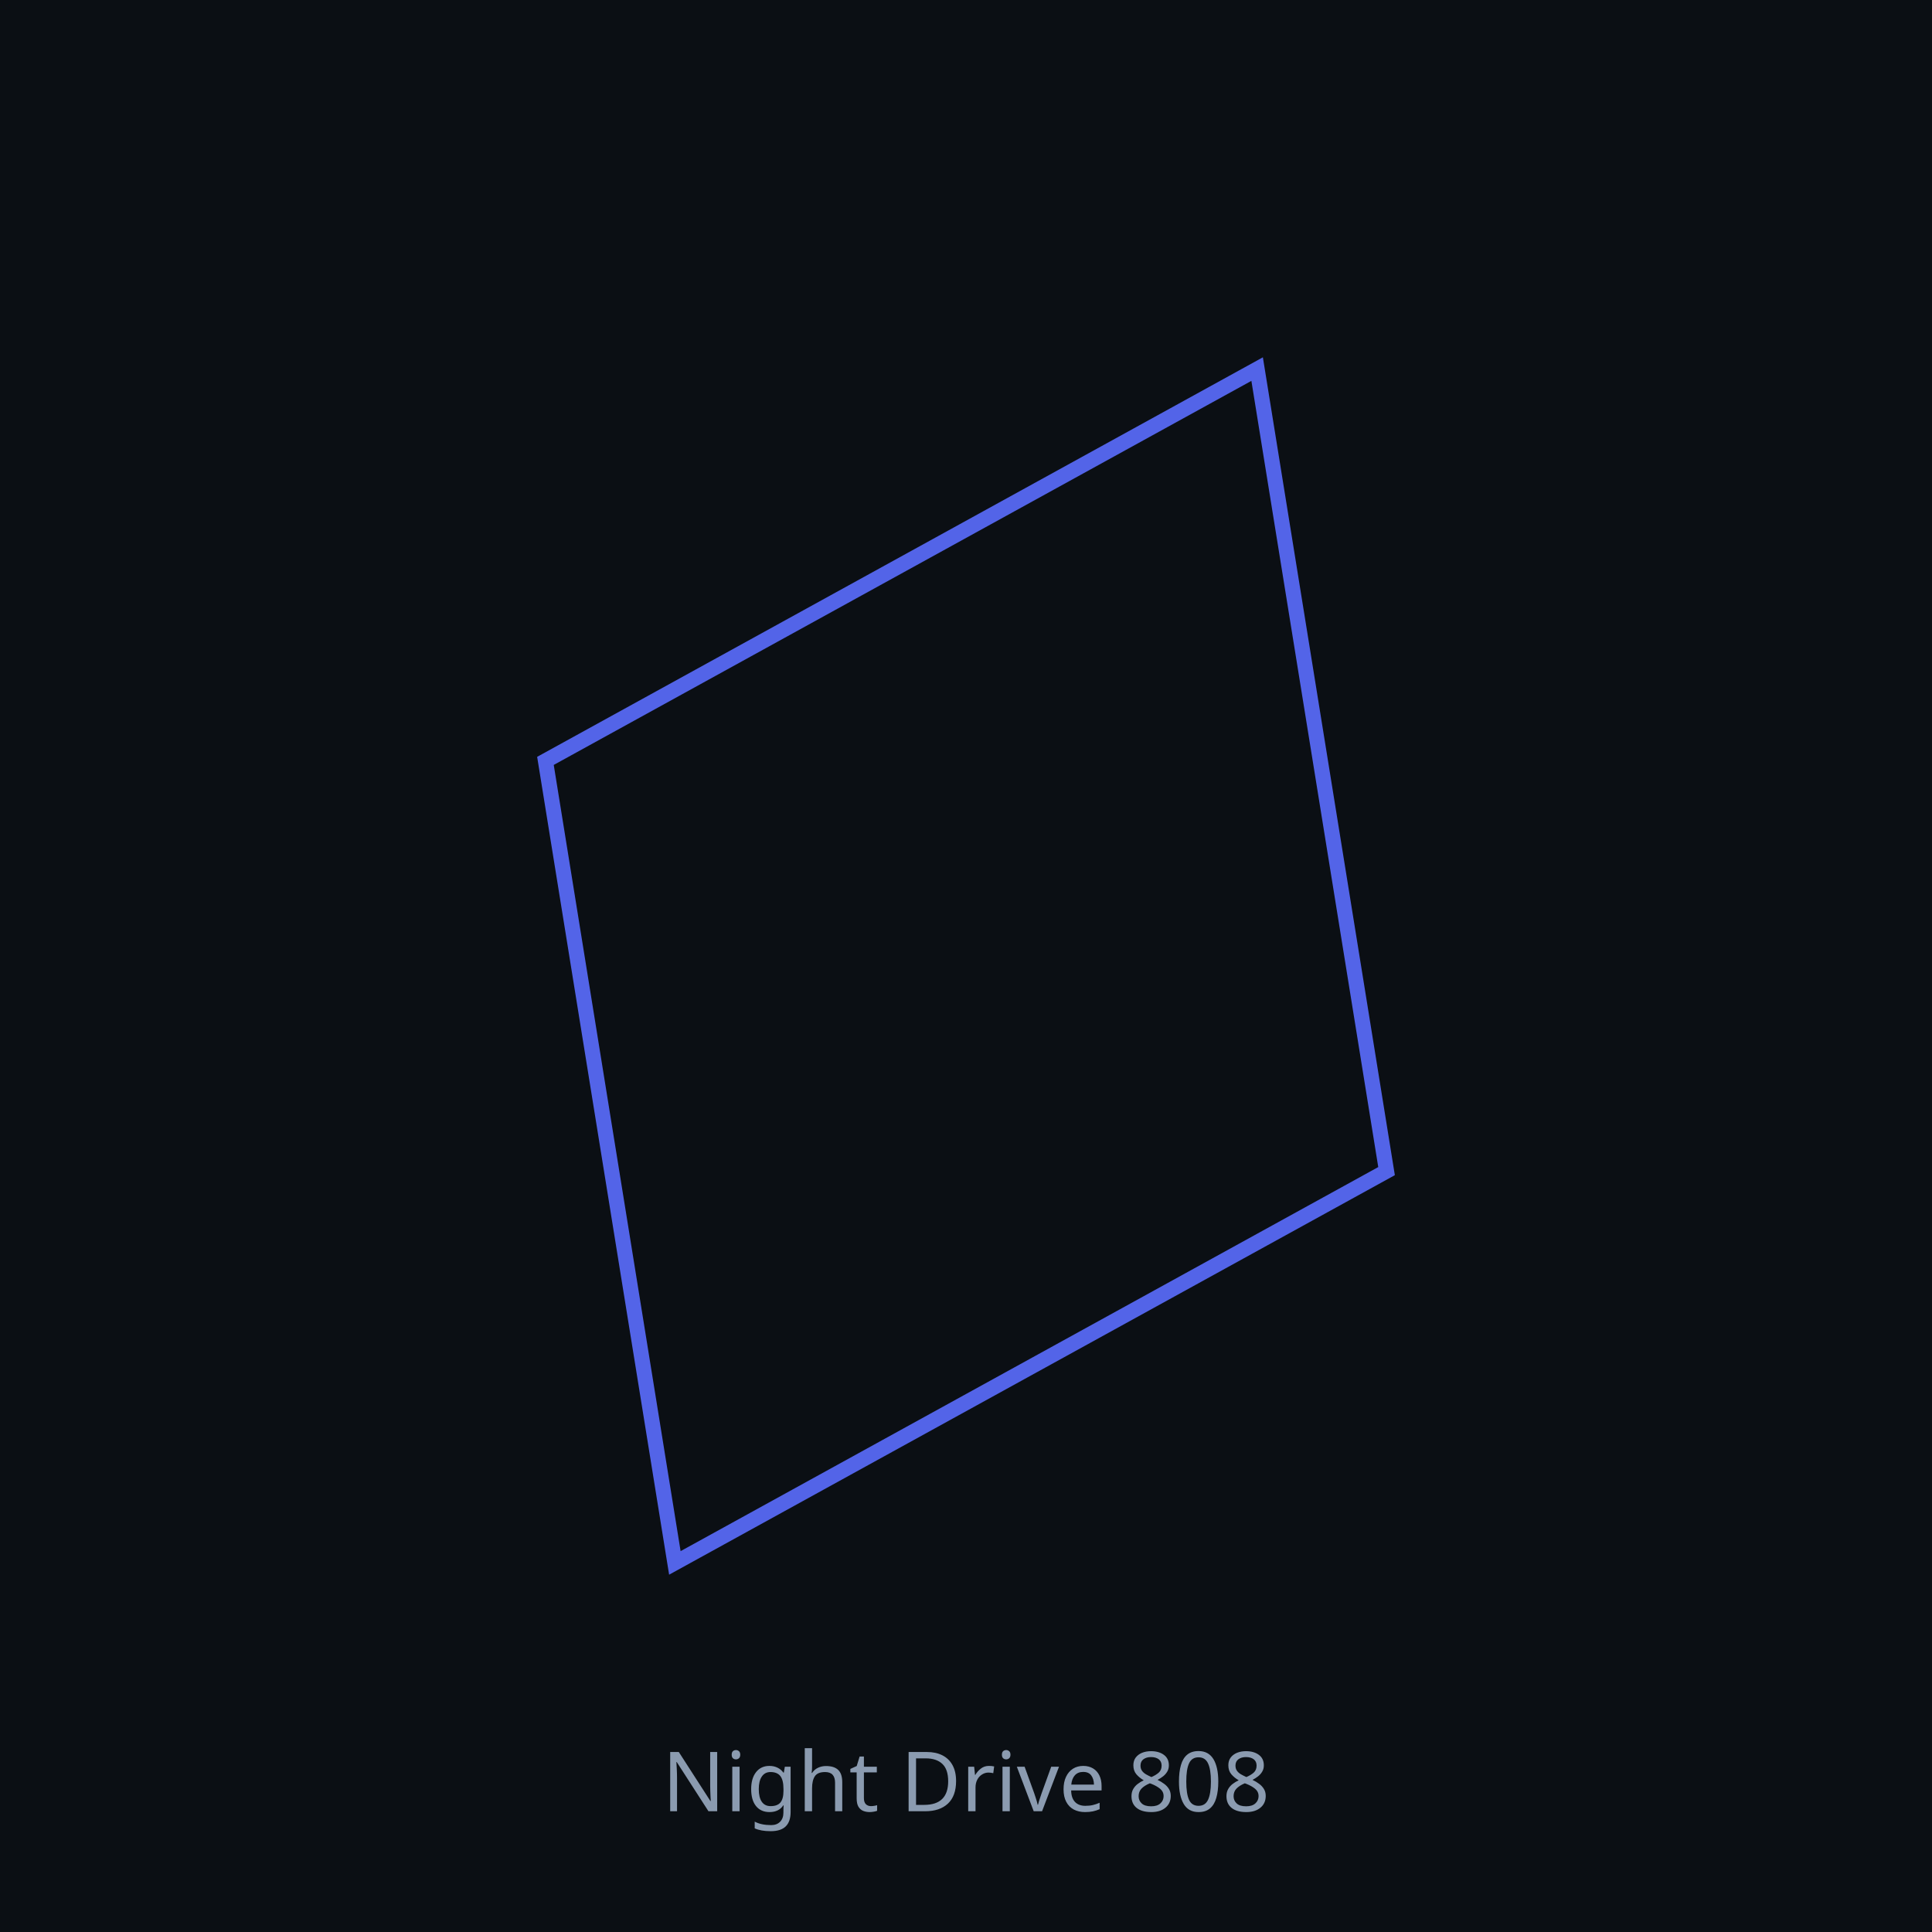
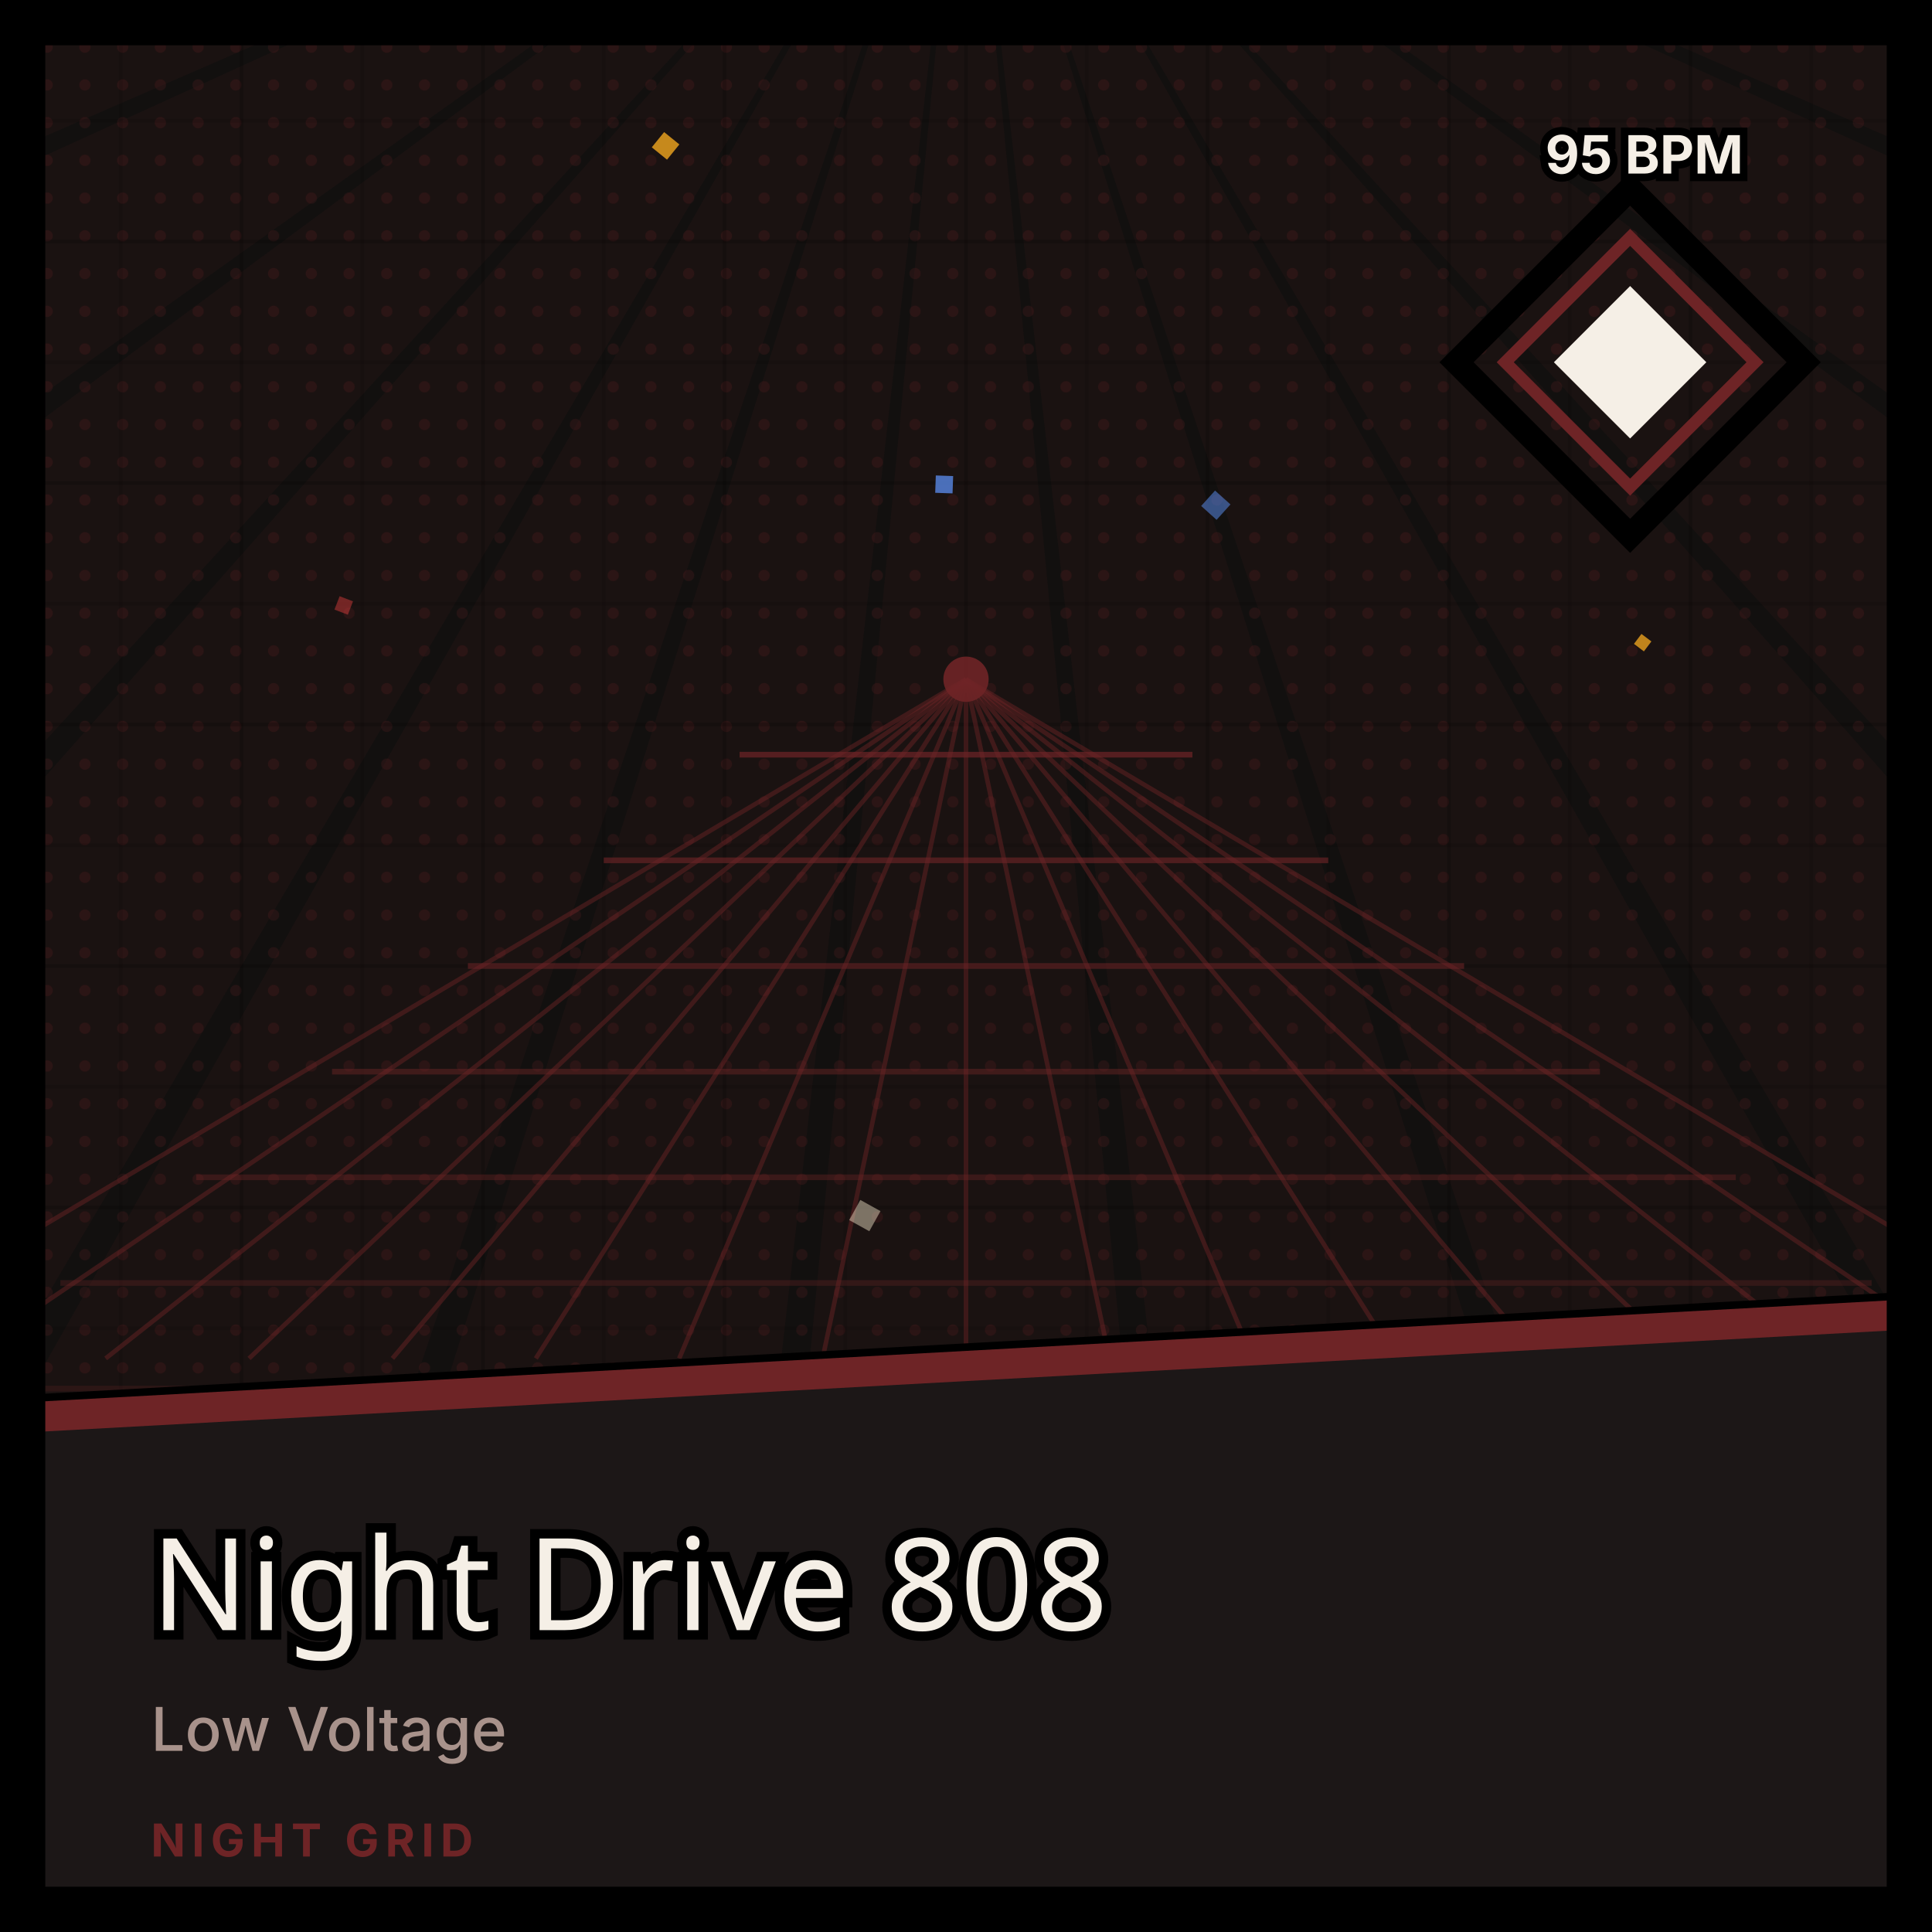
<svg xmlns="http://www.w3.org/2000/svg" width="512" height="512" viewBox="0 0 512 512">
-   <rect width="512" height="512" fill="#0b0f14" />
-   <polygon points="256,80 380,256 256,432 132,256" fill="none" stroke="#5B6EFF" stroke-width="4" opacity="0.9" transform="rotate(206 256 256)" />
-   <text x="256" y="480" text-anchor="middle" fill="#8b9bb0" font-family="system-ui" font-size="22">Night Drive 808</text>
+   <defs>
+     <pattern id="halftone" width="10" height="10" patternUnits="userSpaceOnUse">
+       <circle cx="2.5" cy="2.5" r="1.5" fill="#6E2426" opacity="0.20" />
+     </pattern>
+   </defs>
+   <rect width="512" height="512" fill="#12100F" />
+   <rect width="512" height="512" fill="url(#halftone)" />
+   <g>
+     <polygon points="256.0,-70.0 1016.0,-63.4 1000.7,81.5" fill="#6E2426" opacity="0.09" />
+     <polygon points="256.0,-70.0 998.0,94.5 953.0,233.0" fill="#6E2426" opacity="0.09" />
+     <polygon points="256.0,-70.0 947.6,245.2 874.7,371.3" fill="#6E2426" opacity="0.09" />
+     <polygon points="256.0,-70.0 866.9,382.1 769.4,490.3" fill="#6E2426" opacity="0.09" />
+     <polygon points="256.0,-70.0 759.6,499.2 641.7,584.8" fill="#6E2426" opacity="0.09" />
+     <polygon points="256.0,-70.0 630.2,591.5 497.2,650.7" fill="#6E2426" opacity="0.09" />
+     <polygon points="256.0,-70.0 484.5,654.8 342.0,685.1" fill="#6E2426" opacity="0.09" />
+     <polygon points="256.0,-70.0 328.8,686.5 183.2,686.5" fill="#6E2426" opacity="0.09" />
+     <polygon points="256.0,-70.0 170.0,685.1 27.5,654.8" fill="#6E2426" opacity="0.09" />
+     <polygon points="256.0,-70.0 14.8,650.7 -118.2,591.5" fill="#6E2426" opacity="0.09" />
+     <polygon points="256.0,-70.0 -129.7,584.8 -247.6,499.2" fill="#6E2426" opacity="0.09" />
+     <polygon points="256.0,-70.0 -257.4,490.3 -354.9,382.1" fill="#6E2426" opacity="0.09" />
+     <polygon points="256.0,-70.0 -362.7,371.3 -435.6,245.2" fill="#6E2426" opacity="0.09" />
+     <polygon points="256.0,-70.0 -441.0,233.0 -486.0,94.5" fill="#6E2426" opacity="0.09" />
+     <polygon points="256.0,-70.0 -488.7,81.5 -504.0,-63.4" fill="#6E2426" opacity="0.09" />
+   </g>
+   <g opacity="0.9">
+     <line x1="0" y1="0" x2="0" y2="512" stroke="#000000" stroke-opacity="0.20" stroke-width="1" />
+     <line x1="32" y1="0" x2="32" y2="512" stroke="#000000" stroke-opacity="0.12" stroke-width="1" />
+     <line x1="64" y1="0" x2="64" y2="512" stroke="#000000" stroke-opacity="0.20" stroke-width="1" />
+     <line x1="96" y1="0" x2="96" y2="512" stroke="#000000" stroke-opacity="0.12" stroke-width="1" />
+     <line x1="128" y1="0" x2="128" y2="512" stroke="#000000" stroke-opacity="0.20" stroke-width="1" />
+     <line x1="160" y1="0" x2="160" y2="512" stroke="#000000" stroke-opacity="0.12" stroke-width="1" />
+     <line x1="192" y1="0" x2="192" y2="512" stroke="#000000" stroke-opacity="0.20" stroke-width="1" />
+     <line x1="224" y1="0" x2="224" y2="512" stroke="#000000" stroke-opacity="0.12" stroke-width="1" />
+     <line x1="256" y1="0" x2="256" y2="512" stroke="#000000" stroke-opacity="0.20" stroke-width="1" />
+     <line x1="288" y1="0" x2="288" y2="512" stroke="#000000" stroke-opacity="0.12" stroke-width="1" />
+     <line x1="320" y1="0" x2="320" y2="512" stroke="#000000" stroke-opacity="0.20" stroke-width="1" />
+     <line x1="352" y1="0" x2="352" y2="512" stroke="#000000" stroke-opacity="0.12" stroke-width="1" />
+     <line x1="384" y1="0" x2="384" y2="512" stroke="#000000" stroke-opacity="0.20" stroke-width="1" />
+     <line x1="416" y1="0" x2="416" y2="512" stroke="#000000" stroke-opacity="0.12" stroke-width="1" />
+     <line x1="448" y1="0" x2="448" y2="512" stroke="#000000" stroke-opacity="0.20" stroke-width="1" />
+     <line x1="480" y1="0" x2="480" y2="512" stroke="#000000" stroke-opacity="0.12" stroke-width="1" />
+     <line x1="512" y1="0" x2="512" y2="512" stroke="#000000" stroke-opacity="0.20" stroke-width="1" />
+     <line x1="0" y1="0" x2="512" y2="0" stroke="#000000" stroke-opacity="0.20" stroke-width="1" />
+     <line x1="0" y1="32" x2="512" y2="32" stroke="#000000" stroke-opacity="0.12" stroke-width="1" />
+     <line x1="0" y1="64" x2="512" y2="64" stroke="#000000" stroke-opacity="0.20" stroke-width="1" />
+     <line x1="0" y1="96" x2="512" y2="96" stroke="#000000" stroke-opacity="0.12" stroke-width="1" />
+     <line x1="0" y1="128" x2="512" y2="128" stroke="#000000" stroke-opacity="0.20" stroke-width="1" />
+     <line x1="0" y1="160" x2="512" y2="160" stroke="#000000" stroke-opacity="0.12" stroke-width="1" />
+     <line x1="0" y1="192" x2="512" y2="192" stroke="#000000" stroke-opacity="0.20" stroke-width="1" />
+     <line x1="0" y1="224" x2="512" y2="224" stroke="#000000" stroke-opacity="0.12" stroke-width="1" />
+     <line x1="0" y1="256" x2="512" y2="256" stroke="#000000" stroke-opacity="0.20" stroke-width="1" />
+     <line x1="0" y1="288" x2="512" y2="288" stroke="#000000" stroke-opacity="0.12" stroke-width="1" />
+     <line x1="0" y1="320" x2="512" y2="320" stroke="#000000" stroke-opacity="0.20" stroke-width="1" />
+     <line x1="0" y1="352" x2="512" y2="352" stroke="#000000" stroke-opacity="0.12" stroke-width="1" />
+     <line x1="0" y1="384" x2="512" y2="384" stroke="#000000" stroke-opacity="0.20" stroke-width="1" />
+     <line x1="0" y1="416" x2="512" y2="416" stroke="#000000" stroke-opacity="0.12" stroke-width="1" />
+     <line x1="0" y1="448" x2="512" y2="448" stroke="#000000" stroke-opacity="0.20" stroke-width="1" />
+     <line x1="0" y1="480" x2="512" y2="480" stroke="#000000" stroke-opacity="0.12" stroke-width="1" />
+     <line x1="0" y1="512" x2="512" y2="512" stroke="#000000" stroke-opacity="0.20" stroke-width="1" />
+   </g>
+   <g>
+     <line x1="-48" y1="360" x2="256" y2="180" stroke="#6E2426" stroke-width="1.2" opacity="0.45" />
+     <line x1="-10" y1="360" x2="256" y2="180" stroke="#6E2426" stroke-width="1.2" opacity="0.45" />
+     <line x1="28" y1="360" x2="256" y2="180" stroke="#6E2426" stroke-width="1.2" opacity="0.45" />
+     <line x1="66" y1="360" x2="256" y2="180" stroke="#6E2426" stroke-width="1.2" opacity="0.45" />
+     <line x1="104" y1="360" x2="256" y2="180" stroke="#6E2426" stroke-width="1.2" opacity="0.45" />
+     <line x1="142" y1="360" x2="256" y2="180" stroke="#6E2426" stroke-width="1.2" opacity="0.45" />
+     <line x1="180" y1="360" x2="256" y2="180" stroke="#6E2426" stroke-width="1.2" opacity="0.45" />
+     <line x1="218" y1="360" x2="256" y2="180" stroke="#6E2426" stroke-width="1.2" opacity="0.45" />
+     <line x1="256" y1="360" x2="256" y2="180" stroke="#6E2426" stroke-width="1.2" opacity="0.45" />
+     <line x1="294" y1="360" x2="256" y2="180" stroke="#6E2426" stroke-width="1.2" opacity="0.45" />
+     <line x1="332" y1="360" x2="256" y2="180" stroke="#6E2426" stroke-width="1.2" opacity="0.45" />
+     <line x1="370" y1="360" x2="256" y2="180" stroke="#6E2426" stroke-width="1.2" opacity="0.45" />
+     <line x1="408" y1="360" x2="256" y2="180" stroke="#6E2426" stroke-width="1.2" opacity="0.45" />
+     <line x1="446" y1="360" x2="256" y2="180" stroke="#6E2426" stroke-width="1.2" opacity="0.45" />
+     <line x1="484" y1="360" x2="256" y2="180" stroke="#6E2426" stroke-width="1.2" opacity="0.45" />
+     <line x1="522" y1="360" x2="256" y2="180" stroke="#6E2426" stroke-width="1.2" opacity="0.45" />
+     <line x1="560" y1="360" x2="256" y2="180" stroke="#6E2426" stroke-width="1.2" opacity="0.45" />
+     <line x1="196" y1="200" x2="316" y2="200" stroke="#6E2426" stroke-width="1.5" opacity="0.70" />
+     <line x1="160" y1="228" x2="352" y2="228" stroke="#6E2426" stroke-width="1.5" opacity="0.62" />
+     <line x1="124" y1="256" x2="388" y2="256" stroke="#6E2426" stroke-width="1.5" opacity="0.54" />
+     <line x1="88" y1="284" x2="424" y2="284" stroke="#6E2426" stroke-width="1.5" opacity="0.46" />
+     <line x1="52" y1="312" x2="460" y2="312" stroke="#6E2426" stroke-width="1.5" opacity="0.38" />
+     <line x1="16" y1="340" x2="496" y2="340" stroke="#6E2426" stroke-width="1.5" opacity="0.30" />
+     <line x1="-20" y1="368" x2="532" y2="368" stroke="#6E2426" stroke-width="1.5" opacity="0.22" />
+     <circle cx="256" cy="180" r="6" fill="#6E2426" opacity="0.9" />
+   </g>
+   <g>
+     <rect x="287.0" y="396.0" width="4.3" height="4.3" fill="#E23D3D" opacity="0.54" transform="rotate(17 287.0 396.0)" />
+     <rect x="228.0" y="318.0" width="6.1" height="6.1" fill="#F2E4C9" opacity="0.46" transform="rotate(29 228.0 318.0)" />
+     <rect x="435.0" y="168.0" width="3.3" height="3.3" fill="#FFB020" opacity="0.72" transform="rotate(37 435.0 168.0)" />
+     <rect x="248.0" y="126.0" width="4.6" height="4.6" fill="#5B8DEF" opacity="0.76" transform="rotate(2 248.0 126.0)" />
+     <rect x="90.0" y="158.0" width="3.8" height="3.8" fill="#E23D3D" opacity="0.45" transform="rotate(21 90.0 158.0)" />
+     <rect x="222.0" y="383.0" width="4.5" height="4.5" fill="#F2E4C9" opacity="0.42" transform="rotate(29 222.0 383.0)" />
+     <rect x="176.0" y="35.0" width="5.2" height="5.2" fill="#FFB020" opacity="0.75" transform="rotate(39 176.0 35.0)" />
+     <rect x="322.0" y="130.0" width="5.5" height="5.5" fill="#5B8DEF" opacity="0.52" transform="rotate(42 322.0 130.0)" />
+   </g>
+   <g>
+     <polygon points="432.0,50.0 478.0,96.0 432.0,142.0 386.0,96.0" fill="none" stroke="#000000" stroke-width="6.4" />
+     <polygon points="432.0,62.9 465.1,96.0 432.0,129.1 398.9,96.0" fill="none" stroke="#6E2426" stroke-width="3.2" />
+     <polygon points="432.0,75.8 452.2,96.0 432.0,116.2 411.8,96.0" fill="#F5EFE6" />
+   </g>
+   <polygon points="0,372 512,344 512,512 0,512" fill="#1C1717" stroke="#000000" stroke-width="4" />
+   <polygon points="0,372 512,344 512,352 0,380" fill="#6E2426" />
+   <text x="40" y="432" fill="#F5EFE6" font-family="Anton, Impact, Haettenschweiler, 'Arial Narrow', sans-serif" font-size="34" letter-spacing="0.01em" paint-order="stroke" stroke="#000000" stroke-width="5">Night Drive 808</text>
+   <text x="40" y="464" fill="#A8928B" font-family="IBM Plex Sans, system-ui, -apple-system, sans-serif" font-size="16" font-weight="500">Low Voltage</text>
+   <text x="40" y="492" fill="#6E2426" font-family="IBM Plex Sans, system-ui, -apple-system, sans-serif" font-size="12" font-weight="700" letter-spacing="0.14em">NIGHT GRID</text>
+   <text x="462" y="46" text-anchor="end" fill="#F5EFE6" font-family="IBM Plex Sans, system-ui, -apple-system, sans-serif" font-size="14" font-weight="700" paint-order="stroke" stroke="#000000" stroke-width="4">95 BPM</text>
+   <rect x="6" y="6" width="500" height="500" fill="none" stroke="#000000" stroke-width="12" />
</svg>
